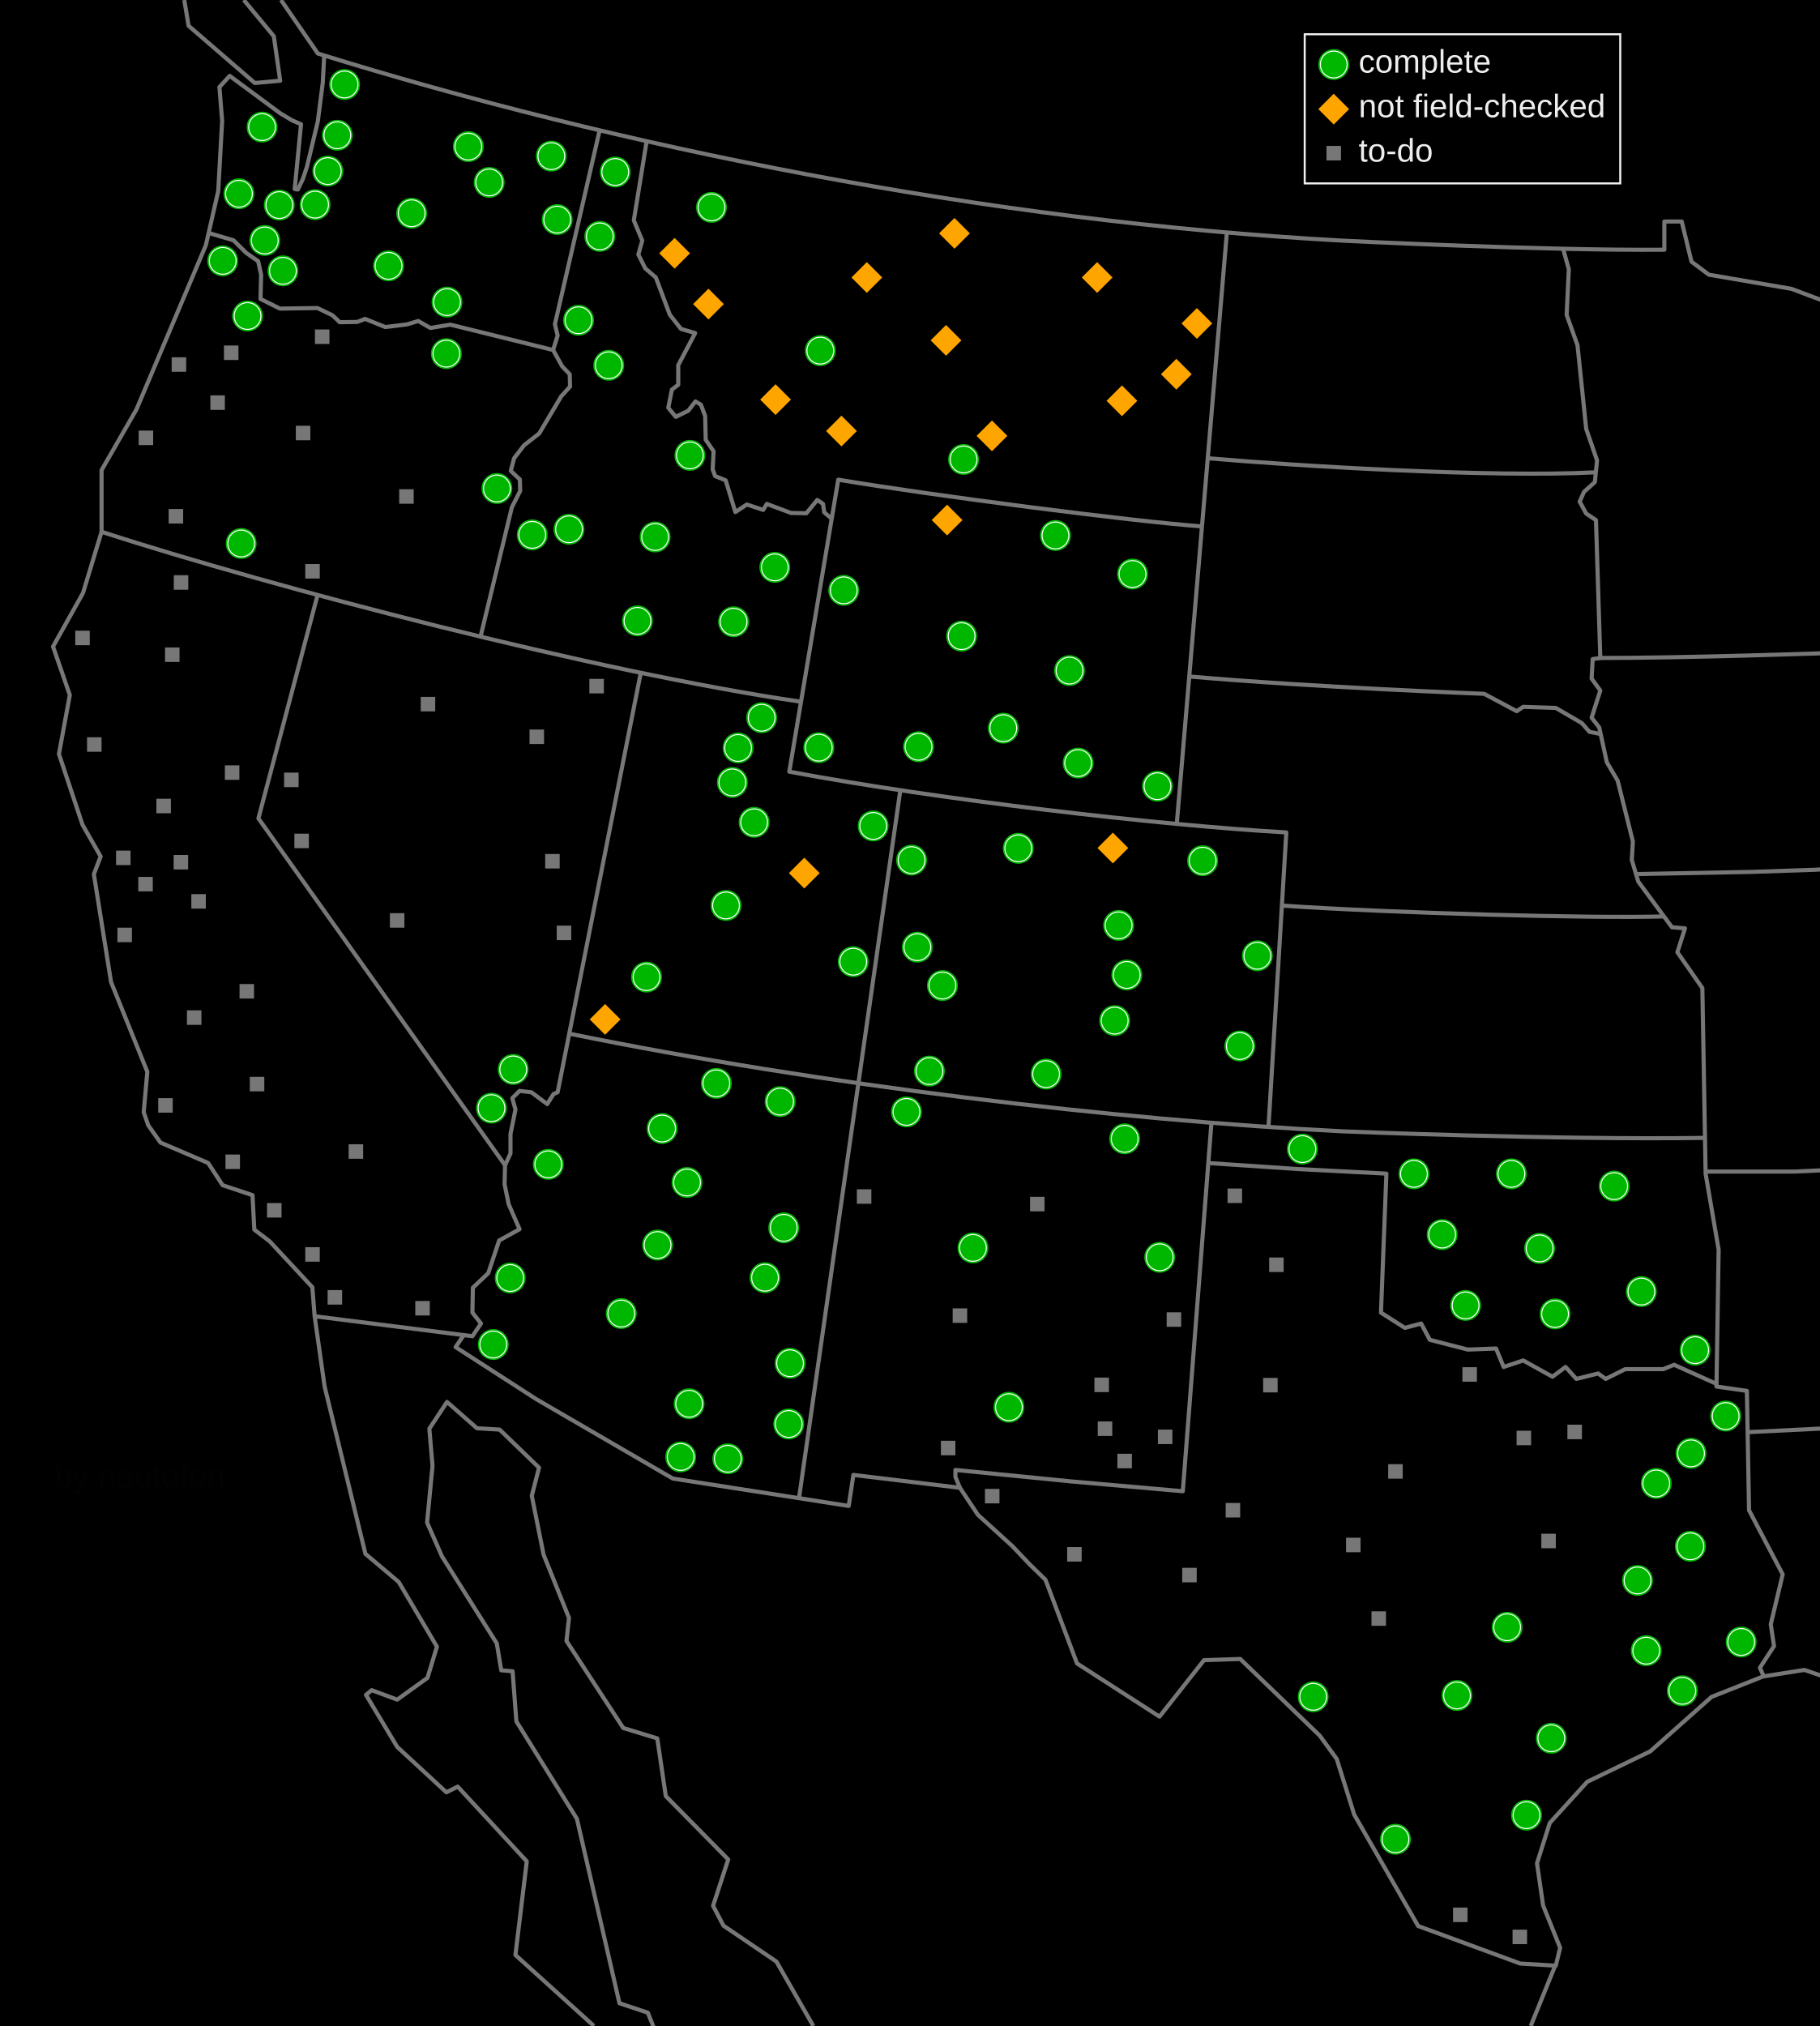
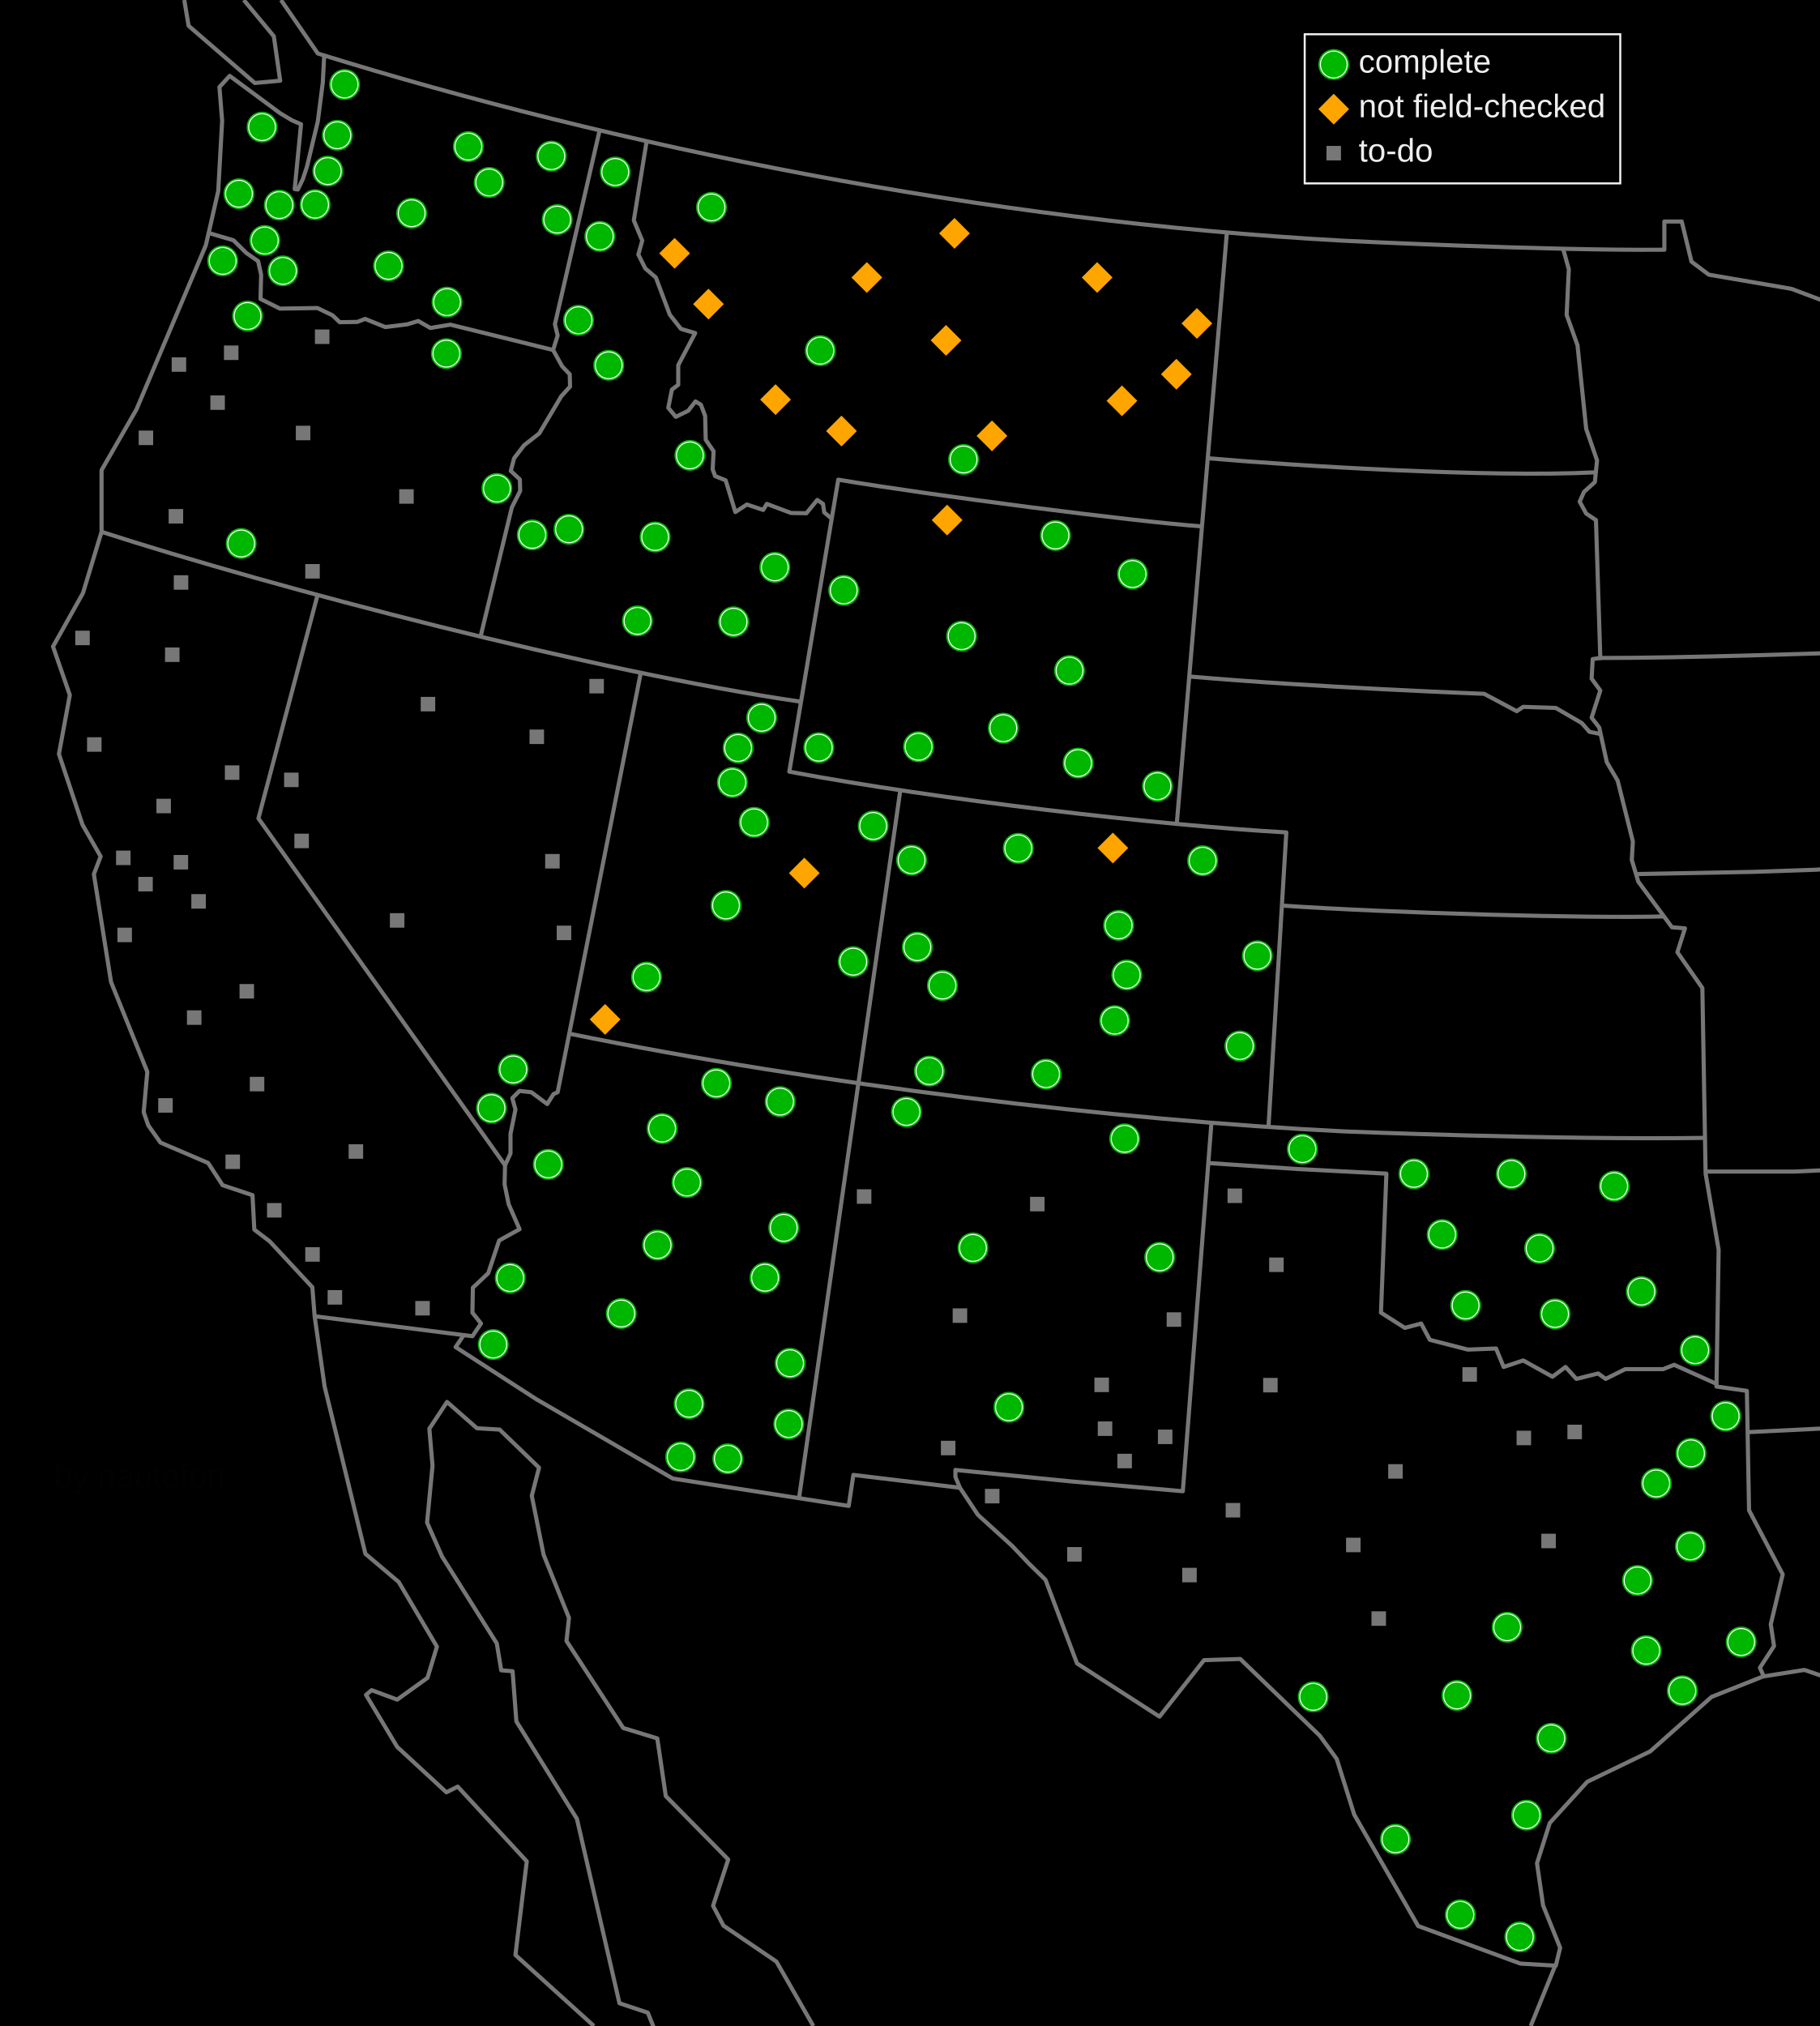
<svg xmlns="http://www.w3.org/2000/svg" xmlns:xlink="http://www.w3.org/1999/xlink" version="1.1" x="0px" y="0px" width="501.68px" height="558.55px" viewBox="0 0 501.68 558.55" xml:space="preserve">
  <symbol id="all" viewBox="-4.25 -4.25 8.5 8.5">
    <path style="fill:#00B700;" d="M4.25,0c0-2.35-1.9-4.25-4.25-4.25c-2.35,0-4.25,1.9-4.25,4.25S-2.35,4.25,0,4.25C2.35,4.25,4.25,2.35,4.25,0z" />
    <path style="fill:none;stroke:#FFFFFF;stroke-width:0.283;stroke-miterlimit:10;" d="M3.69,0c0-2.04-1.65-3.69-3.69-3.69S-3.68-2.04-3.68,0S-2.04,3.69,0,3.69S3.69,2.04,3.69,0z" />
  </symbol>
  <symbol id="cleanup" viewBox="-4.25 -4.25 8.5 8.5">
    <rect x="-3" y="-3" width="6" height="6" transform="rotate(45)" style="fill:orange" />
  </symbol>
  <symbol id="open" viewBox="-4.25 -4.25 8.5 8.5">
    <rect x="-2" y="-2" width="4" height="4" style="fill:#777" />
  </symbol>
  <symbol id="TODO" viewBox="-4.25 -4.25 8.5 8.5">
    <rect x="-2" y="-2" width="4" height="4" style="fill:red" />
  </symbol>
  <g id="map">
    <rect width="597.74" height="558.55" />
    <text id="made_by_nautofon" transform="matrix(1 0 0 1 15.00 410.00)" style="font-family:'ArialMT','Arial',sans-serif;fill:#020202;font-size:9px;">by nautofon</text>
    <path style="fill:none;stroke:#777777;stroke-width:1.134;stroke-linejoin:round;stroke-miterlimit:10;" d="M77.47,0l10.16,14.75c81.55,25.39,184,46.31,282.83,51.61 0 0 55.799 2.787 88.427 2.487v-7.783h4.789l2.694 11.076 4.789 3.592 22.75 3.891 14.368 5.388 10.178-2.993 17.362 4.49-13.47 7.184-18.858 18.559 0.299 2.395" />
    <line style="fill:none;stroke:#777777;stroke-width:1.134;stroke-linejoin:round;stroke-miterlimit:10;" x1="338.27" y1="64.1" x2="324.45" y2="227.16" />
    <polyline style="fill:none;stroke:#777777;stroke-width:1.134;stroke-linejoin:round;stroke-miterlimit:10;" points="87.56,164.04 71.25,225.62 139.25,321.25" />
    <polyline style="fill:none;stroke:#777777;stroke-width:1.134;stroke-linejoin:round;stroke-miterlimit:10;" points="176.67,185.49 153.75,301.12 152.62,301.62 150.88,304.38 146.5,301.12 143.25,300.75 141.25,302.75 142.12,305.88 140.75,312.62 140.75,318 139.25,321.25 139.12,326.5 140.25,332 143.25,338.88 137.62,342 134.62,351 130.38,355 130.25,361.88 132.62,364.88 130.25,368.38 86.75,362.88" />
    <polyline style="fill:none;stroke:#777777;stroke-width:1.134;stroke-linejoin:round;stroke-miterlimit:10;" points="50.81,0 52,7.12 70.25,22.88 77.25,22.25 75.5,10 67.22,0" />
    <path style="fill:none;stroke:#777777;stroke-width:1.134;stroke-linejoin:round;stroke-miterlimit:10;" d="m89.39 15.3-0.39 7.45-1.38 10.75-3 12.5-1.12 3.38-1.38 2.87-0.87-0.13 1.75-17.87-2.5-1.08-3.21-1.92-13.96-10.33-2.83 3.08 0.75 9.33-1.08 19.34-3.42 14.95-19.13 45.26-9.62 16.74v17l-5.12 16.88-8.26 14.75 4.63 13.37-3 16.26 6.5 19.5 5 8.74-1.87 4.88 4.74 29.75 10 24.75-1 11.12 1.26 3.63 3.37 4.75 13.13 5.62 4 6.13 8.24 2.75 0.5 9.5 4.26 3.25 11.74 12.63 0.63 8 2.75 19.37 11.25 46.13 9.177 7.754 10.54 17.833-2.607 8.605-8.344 5.997-7.04-2.607-1.565 1.304 8.605 14.341 13.559 12.516 3.129-1.565 19.035 20.599-3.129 25.814 21.642 19.574" />
    <path style="fill:none;stroke:#777777;stroke-width:1.134;stroke-linejoin:round;stroke-miterlimit:10;" d="m180.18 558.79-1.565-3.911-7.822-2.607-11.734-50.846-16.688-26.857-1.043-13.82-3.129-0.261-1.228-7.413-15.09-23.953-4.13-9.37 1.5-15.63-0.87-10.24 4.87-7.38 8.25 7.25 6.25 0.37 10.87 10.5-2 7.76 3.26 16.24 6.997 17.413-0.687 6.37 15.645 23.989 9.387 2.868 2.347 15.906 17.21 17.47-4.172 12.777 2.868 5.476 14.602 9.909 10.169 17.749" />
    <path style="fill:none;stroke:#777777;stroke-width:1.134;stroke-linejoin:round;stroke-miterlimit:10;" d="m127.87 368.07-2.25 3.31 22.26 14.37 37.62 21.87 48.5 7.55 1.29-8.55 29.38 3.55 4.95 7.45 9.5 8.63 4.68 4.93 4.464 4.358 8.681 23.049 22.75 14.668 12.273-15.566 9.989-0.323 21.93 21.149 4.666 6.405 4.83 15.362 17.624 30.7 28.183 10.36 9.765 0.577 1.202-4.926-4.701-11.674-1.683-11.626 3.523-11.123 10.338-11.353 17.362-8.382 16.902-15.012 14.229-5.642 11.375-1.796 13.171 4.49 14.967-3.592 14.368 10.477 12.872-0.299 6.585-4.191 6.885 2.395 2.694-2.993-3.891-3.592-0.299-8.082-2.993-5.388 6.885-4.191 13.47-2.395 15.53 0.898" />
    <line style="fill:none;stroke:#777777;stroke-width:1.134;stroke-linejoin:round;stroke-miterlimit:10;" x1="248.23" y1="217.87" x2="220.3" y2="413.04" />
    <path style="fill:none;stroke:#777777;stroke-width:1.134;stroke-linejoin:round;stroke-miterlimit:10;" d="M28,146.62c47.23,15.27,136.03,38.56,192.86,46.85" />
    <path style="fill:none;stroke:#777777;stroke-width:1.134;stroke-linejoin:round;stroke-miterlimit:10;" d="M156.95 284.97c69.54 14.18 151.01 23.87 213.51 26.94 0 0 58.194 2.396 99.503 1.797" />
    <path style="fill:none;stroke:#777777;stroke-width:1.134;stroke-linejoin:round;stroke-miterlimit:10;" d="M331.36,145.12c-18.79-1.34-74.68-8.56-100.24-12.88l-13.5,80.5c41,7.71,102.37,14.82,137.04,16.75l-4.92,81.2" />
    <polyline style="fill:none;stroke:#777777;stroke-width:1.134;stroke-linejoin:round;stroke-miterlimit:10;" points="334.01,309.54 326.12,411.12 295.42,408.42 263.42,405.25 263.42,407.17 264.67,410.17" />
    <path style="fill:none;stroke:#777777;stroke-width:1.134;stroke-linejoin:round;stroke-miterlimit:10;" d="m333.16 320.64 24.461 1.643 24.63 1.276-1.497 38.332 6.585 4.191 4.49-1.197 2.395 4.49 10.477 2.694 7.783-0.299 2.095 5.089 5.388-1.796 8.082 4.49 3.592-2.694 2.993 3.293 5.987-1.497 2.095 1.497 5.388-2.694h10.477l2.993-1.197 11.974 5.388" />
    <path style="fill:none;stroke:#777777;stroke-width:1.134;stroke-linejoin:round;stroke-miterlimit:10;" d="m353.22 249.65c31.131 2.095 85.611 3.592 105.67 2.993" />
    <path style="fill:none;stroke:#777777;stroke-width:1.134;stroke-linejoin:round;stroke-miterlimit:10;" d="m327.78 186.49c34.125 2.993 81.42 4.789 81.42 4.789l8.98 4.789 1.796-1.197 8.98 0.299 7.184 4.191 2.095 2.395 2.993 0.599" />
    <path style="fill:none;stroke:#777777;stroke-width:1.134;stroke-linejoin:round;stroke-miterlimit:10;" d="m332.87 126.32c24.246 2.095 77.529 5.388 107.16 3.891" />
    <polyline style="fill:none;stroke:#777777;stroke-width:1.134;stroke-linejoin:round;stroke-miterlimit:10;" points="165.33,35.93 153,89.38 153.75,92.5 152.5,96.5 155,101 157.08,103.17 157.17,106.58 154.75,109.25 148.67,119.5 144.5,122.75 141.75,126.33 140.83,129.83 143.33,132.17 143.42,135.33 141.12,139.88 132.49,175.53" />
    <polyline style="fill:none;stroke:#777777;stroke-width:1.134;stroke-linejoin:round;stroke-miterlimit:10;" points="178.29,38.93 174.75,60.75 177.08,66.33 176,70.17 177.92,74 180.83,76.5 184.67,86.75 187.75,90.67 191.67,91.83 187,100.67 187,106.08 185.25,107.42 184.25,112.42 186.33,114.92 189.75,113.25 191.75,110.67 193.25,111.58 194.42,114.67 194.58,121.25 196.75,124.42 196.5,129.42 197.17,131.25 200.08,132.42 202.75,141.17 205.92,139.08 210.42,140.58 211.42,138.92 218.08,141.42 222.33,141.5 225.33,137.83 226.92,138.92 227.25,141.25 229.32,143.01" />
    <polyline style="fill:none;stroke:#777777;stroke-width:1.134;stroke-linejoin:round;stroke-miterlimit:10;" points="57.53,64.23 64.38,66.25 67.92,69.75 71.17,72 72,75.75 71.83,82.42 77.17,85.08 87.5,84.92 91.67,86.92 93.67,88.83 98.5,88.75 100.67,87.92 106.25,90.17 112.25,89.42 115.33,88.5 118.67,90.42 124.17,89.5 152.5,96.5" />
    <path style="fill:none;stroke:#777777;stroke-width:1.134;stroke-linejoin:round;stroke-miterlimit:10;" d="m431.05 68.847 1.497 5.388-0.599 12.572 2.993 8.382 2.395 23.049 2.993 8.681-0.599 5.987-2.993 2.694-1.197 2.694 1.796 3.293 2.694 1.796 1.197 38.016-2.095 0.299-0.299 5.388 2.395 3.293-2.395 7.484 2.095 2.694 2.095 9.579 2.993 5.089 4.191 16.763-0.299 5.089 1.796 5.987 9.28 12.572 3.592 0.299-2.095 6.585 6.885 9.878 0.898 51.187 3.592 20.954-0.599 37.717 8.382 1.197 0.599 32.927 9.28 17.661-3.293 13.77 0.898 5.987-3.891 5.987 1.197 2.694" />
    <path style="fill:none;stroke:#777777;stroke-width:1.134;stroke-linejoin:round;stroke-miterlimit:10;" d="m440.93 181.4c24.246 0 58.371-1.197 76.93-1.796" />
    <path style="fill:none;stroke:#777777;stroke-width:1.134;stroke-linejoin:round;stroke-miterlimit:10;" d="m451.1 240.97 32.029-0.599 17.661-0.599 12.273-0.898 5.089 4.789" />
    <path style="fill:none;stroke:#777777;stroke-width:1.134;stroke-linejoin:round;stroke-miterlimit:10;" d="m470.56 322.99h24.246l32.329-1.497 17.062 0.299 1.796 2.694-4.789 5.987 10.776-0.299" />
    <path style="fill:none;stroke:#777777;stroke-width:1.134;stroke-linejoin:round;stroke-miterlimit:10;" d="m481.94 394.83 48.792-2.395" />
    <path style="fill:none;stroke:#777777;stroke-width:1.134;stroke-linejoin:round;stroke-miterlimit:10;" d="m428.87 541.7-6.822 16.841" />
  </g>
  <g id="legend" transform="translate(55)">
    <rect x="304.73" y="9.44" style="stroke:#EEEEEE;stroke-width:0.567;stroke-miterlimit:10;" width="87" height="41.12" />
    <text transform="matrix(1 0 0 1 319.5923 44.5608)" style="fill:#EEEEEE; font-family:'ArialMT','Arial',sans-serif; font-size:9px;">to-do</text>
    <use xlink:href="#open" width="8.5" height="8.5" id="legend-unkown_1_" x="-4.25" y="-4.25" transform="matrix(1 0 0 -1 312.729 42.2266)" style="overflow:visible;" />
    <text transform="matrix(1 0 0 1 319.5923 32.3207)" style="fill:#EEEEEE; font-family:'ArialMT','Arial',sans-serif; font-size:9px;">not field-checked</text>
    <use xlink:href="#cleanup" width="8.5" height="8.5" id="legend-some_1_" x="-4.25" y="-4.25" transform="matrix(1 0 0 -1 312.729 30.0874)" style="overflow:visible;" />
    <text transform="matrix(1 0 0 1 319.5933 20.0199)" style="fill:#EEEEEE; font-family:'ArialMT','Arial',sans-serif; font-size:9px;">complete</text>
    <use xlink:href="#all" width="8.5" height="8.5" id="legend-all_1_" x="-4.25" y="-4.25" transform="matrix(1 0 0 -1 312.729 17.7852)" style="overflow:visible;" />
  </g>
  <g id="data">
    <g id="AZ">
      <use xlink:href="#all" width="8.5" height="8.5" id="camp_verde" x="-4.25" y="-4.25" transform="matrix(1 0 0 -1 181.292 343.25)" style="overflow:visible;" />
      <use xlink:href="#all" width="8.5" height="8.5" id="clifton" x="-4.25" y="-4.25" transform="matrix(1 0 0 -1 217.8335 375.834)" style="overflow:visible;" />
      <use xlink:href="#all" width="8.5" height="8.5" id="ehrenberg" x="-4.25" y="-4.25" transform="matrix(1 0 0 -1 140.6665 352.334)" style="overflow:visible;" />
      <use xlink:href="#all" width="8.5" height="8.5" id="flagstaff" x="-4.25" y="-4.25" transform="matrix(1 0 0 -1 189.417 326)" style="overflow:visible;" />
      <use xlink:href="#all" width="8.5" height="8.5" id="g_canyon_vlg" x="-4.25" y="-4.25" transform="matrix(1 0 0 -1 182.542 311.125)" style="overflow:visible;" />
      <use xlink:href="#all" width="8.5" height="8.5" id="holbrook" x="-4.25" y="-4.25" transform="matrix(1 0 0 -1 216.084 338.5)" style="overflow:visible;" />
      <use xlink:href="#all" width="8.5" height="8.5" id="kayenta" x="-4.25" y="-4.25" transform="matrix(1 0 0 -1 215.0835 303.708)" style="overflow:visible;" />
      <use xlink:href="#all" width="8.5" height="8.5" id="kingman" x="-4.25" y="-4.25" transform="matrix(1 0 0 -1 151.167 321)" style="overflow:visible;" />
      <use xlink:href="#all" width="8.5" height="8.5" id="nogales" x="-4.25" y="-4.25" transform="matrix(1 0 0 -1 187.6665 401.667)" style="overflow:visible;" />
      <use xlink:href="#all" width="8.5" height="8.5" id="page" x="-4.25" y="-4.25" transform="matrix(1 0 0 -1 197.5005 298.667)" style="overflow:visible;" />
      <use xlink:href="#all" width="8.5" height="8.5" id="phoenix" x="-4.25" y="-4.25" transform="matrix(1 0 0 -1 171.292 362.125)" style="overflow:visible;" />
      <use xlink:href="#all" width="8.5" height="8.5" id="san_simon" x="-4.25" y="-4.25" transform="matrix(1 0 0 -1 217.4585 392.583)" style="overflow:visible;" />
      <use xlink:href="#all" width="8.5" height="8.5" id="show_low" x="-4.25" y="-4.25" transform="matrix(1 0 0 -1 210.917 352.25)" style="overflow:visible;" />
      <use xlink:href="#all" width="8.5" height="8.5" id="sierra_vista" x="-4.25" y="-4.25" transform="matrix(1 0 0 -1 200.6665 402.167)" style="overflow:visible;" />
      <use xlink:href="#all" width="8.5" height="8.5" id="tucson" x="-4.25" y="-4.25" transform="matrix(1 0 0 -1 190 387)" style="overflow:visible;" />
      <use xlink:href="#all" width="8.5" height="8.5" id="yuma" x="-4.25" y="-4.25" transform="matrix(1 0 0 -1 136 370.667)" style="overflow:visible;" />
    </g>
    <g id="CA">
      <use xlink:href="#open" width="8.5" height="8.5" id="bakersfield" x="-4.25" y="-4.25" transform="matrix(1 0 0 -1 70.875 298.874)" style="overflow:visible;" />
      <use xlink:href="#open" width="8.5" height="8.5" id="barstow" x="-4.25" y="-4.25" transform="matrix(1 0 0 -1 98.125 317.458)" style="overflow:visible;" />
      <use xlink:href="#open" width="8.5" height="8.5" id="carlsbad" x="-4.25" y="-4.25" transform="matrix(1 0 0 -1 86.1655 345.834)" style="overflow:visible;" />
      <use xlink:href="#open" width="8.5" height="8.5" id="el_centro" x="-4.25" y="-4.25" transform="matrix(1 0 0 -1 116.499 360.668)" style="overflow:visible;" />
      <use xlink:href="#open" width="8.5" height="8.5" id="eureka" x="-4.25" y="-4.25" transform="matrix(1 0 0 -1 22.7495 175.875)" style="overflow:visible;" />
      <use xlink:href="#open" width="8.5" height="8.5" id="fresno" x="-4.25" y="-4.25" transform="matrix(1 0 0 -1 68.042 273.2905)" style="overflow:visible;" />
      <use xlink:href="#open" width="8.5" height="8.5" id="hilt" x="-4.25" y="-4.25" transform="matrix(1 0 0 -1 49.9165 160.5835)" style="overflow:visible;" />
      <use xlink:href="#open" width="8.5" height="8.5" id="huron" x="-4.25" y="-4.25" transform="matrix(1 0 0 -1 53.542 280.5405)" style="overflow:visible;" />
      <use xlink:href="#open" width="8.5" height="8.5" id="los_angeles" x="-4.25" y="-4.25" transform="matrix(1 0 0 -1 75.6235 333.668)" style="overflow:visible;" />
      <use xlink:href="#open" width="8.5" height="8.5" id="oakdale" x="-4.25" y="-4.25" transform="matrix(1 0 0 -1 54.7495 248.5)" style="overflow:visible;" />
      <use xlink:href="#open" width="8.5" height="8.5" id="oakland" x="-4.25" y="-4.25" transform="matrix(1 0 0 -1 40.1245 243.75)" style="overflow:visible;" />
      <use xlink:href="#open" width="8.5" height="8.5" id="oxnard" x="-4.25" y="-4.25" transform="matrix(1 0 0 -1 64.1675 320.292)" style="overflow:visible;" />
      <use xlink:href="#open" width="8.5" height="8.5" id="redding" x="-4.25" y="-4.25" transform="matrix(1 0 0 -1 47.4995 180.5)" style="overflow:visible;" />
      <use xlink:href="#open" width="8.5" height="8.5" id="sacramento" x="-4.25" y="-4.25" transform="matrix(1 0 0 -1 45.124 222.2095)" style="overflow:visible;" />
      <use xlink:href="#open" width="8.5" height="8.5" id="san_diego" x="-4.25" y="-4.25" transform="matrix(1 0 0 -1 92.3325 357.668)" style="overflow:visible;" />
      <use xlink:href="#open" width="8.5" height="8.5" id="san_francisc" x="-4.25" y="-4.25" transform="matrix(1 0 0 -1 33.9995 236.5)" style="overflow:visible;" />
      <use xlink:href="#open" width="8.5" height="8.5" id="santa_cruz" x="-4.25" y="-4.25" transform="matrix(1 0 0 -1 34.3745 257.75)" style="overflow:visible;" />
      <use xlink:href="#open" width="8.5" height="8.5" id="santa_maria" x="-4.25" y="-4.25" transform="matrix(1 0 0 -1 45.6245 304.75)" style="overflow:visible;" />
      <use xlink:href="#open" width="8.5" height="8.5" id="stockton" x="-4.25" y="-4.25" transform="matrix(1 0 0 -1 49.874 237.7095)" style="overflow:visible;" />
      <use xlink:href="#open" width="8.5" height="8.5" id="truckee" x="-4.25" y="-4.25" transform="matrix(1 0 0 -1 63.9995 213)" style="overflow:visible;" />
      <use xlink:href="#open" width="8.5" height="8.5" id="ukiah" x="-4.25" y="-4.25" transform="matrix(1 0 0 -1 25.9995 205.25)" style="overflow:visible;" />
    </g>
    <g id="CO">
      <use xlink:href="#all" width="8.5" height="8.5" id="alamosa" x="-4.25" y="-4.25" transform="matrix(1 0 0 -1 288.4165 296.1221)" style="overflow:visible;" />
      <use xlink:href="#all" width="8.5" height="8.5" id="burlington" x="-4.25" y="-4.25" transform="matrix(1 0 0 -1 346.667 263.4971)" style="overflow:visible;" />
      <use xlink:href="#all" width="8.5" height="8.5" id="colorado_spr" x="-4.25" y="-4.25" transform="matrix(1 0 0 -1 310.6665 268.7886)" style="overflow:visible;" />
      <use xlink:href="#all" width="8.5" height="8.5" id="denver" x="-4.25" y="-4.25" transform="matrix(1 0 0 -1 308.4165 255.1221)" style="overflow:visible;" />
      <use xlink:href="#all" width="8.5" height="8.5" id="durango" x="-4.25" y="-4.25" transform="matrix(1 0 0 -1 256.25 295.2886)" style="overflow:visible;" />
      <use xlink:href="#cleanup" width="8.5" height="8.5" id="fort_collins" x="-4.25" y="-4.25" transform="matrix(1 0 0 -1 306.833 233.7886)" style="overflow:visible;" />
      <use xlink:href="#all" width="8.5" height="8.5" id="grand_juncti" x="-4.25" y="-4.25" transform="matrix(1 0 0 -1 252.916 261.1221)" style="overflow:visible;" />
      <use xlink:href="#all" width="8.5" height="8.5" id="lamar" x="-4.25" y="-4.25" transform="matrix(1 0 0 -1 341.833 288.3721)" style="overflow:visible;" />
      <use xlink:href="#all" width="8.5" height="8.5" id="montrose" x="-4.25" y="-4.25" transform="matrix(1 0 0 -1 259.833 271.7051)" style="overflow:visible;" />
      <use xlink:href="#all" width="8.5" height="8.5" id="pueblo" x="-4.25" y="-4.25" transform="matrix(1 0 0 -1 307.333 281.3721)" style="overflow:visible;" />
      <use xlink:href="#all" width="8.5" height="8.5" id="rangely" x="-4.25" y="-4.25" transform="matrix(1 0 0 -1 251.333 237.1221)" style="overflow:visible;" />
      <use xlink:href="#all" width="8.5" height="8.5" id="steamboat_sp" x="-4.25" y="-4.25" transform="matrix(1 0 0 -1 280.7495 233.8721)" style="overflow:visible;" />
      <use xlink:href="#all" width="8.5" height="8.5" id="sterling" x="-4.25" y="-4.25" transform="matrix(1 0 0 -1 331.583 237.2886)" style="overflow:visible;" />
    </g>
    <g id="ID">
      <use xlink:href="#all" width="8.5" height="8.5" id="boise" x="-4.25" y="-4.25" transform="matrix(1 0 0 -1 156.8745 145.9141)" style="overflow:visible;" />
      <use xlink:href="#all" width="8.5" height="8.5" id="coeur_dalene" x="-4.25" y="-4.25" transform="matrix(1 0 0 -1 165.3745 65.1641)" style="overflow:visible;" />
      <use xlink:href="#all" width="8.5" height="8.5" id="grangeville" x="-4.25" y="-4.25" transform="matrix(1 0 0 -1 167.833 100.7056)" style="overflow:visible;" />
      <use xlink:href="#all" width="8.5" height="8.5" id="idaho_falls" x="-4.25" y="-4.25" transform="matrix(1 0 0 -1 213.6245 156.4141)" style="overflow:visible;" />
      <use xlink:href="#all" width="8.5" height="8.5" id="ketchum" x="-4.25" y="-4.25" transform="matrix(1 0 0 -1 180.6245 148.0391)" style="overflow:visible;" />
      <use xlink:href="#all" width="8.5" height="8.5" id="lewiston" x="-4.25" y="-4.25" transform="matrix(1 0 0 -1 159.4995 88.2891)" style="overflow:visible;" />
      <use xlink:href="#all" width="8.5" height="8.5" id="nampa" x="-4.25" y="-4.25" transform="matrix(1 0 0 -1 146.7495 147.4556)" style="overflow:visible;" />
      <use xlink:href="#all" width="8.5" height="8.5" id="pocatello" x="-4.25" y="-4.25" transform="matrix(1 0 0 -1 202.2495 171.4141)" style="overflow:visible;" />
      <use xlink:href="#all" width="8.5" height="8.5" id="salmon" x="-4.25" y="-4.25" transform="matrix(1 0 0 -1 190.2075 125.5391)" style="overflow:visible;" />
      <use xlink:href="#all" width="8.5" height="8.5" id="sandpoint" x="-4.25" y="-4.25" transform="matrix(1 0 0 -1 169.6245 47.4141)" style="overflow:visible;" />
      <use xlink:href="#all" width="8.5" height="8.5" id="twin_falls" x="-4.25" y="-4.25" transform="matrix(1 0 0 -1 175.7495 171.1641)" style="overflow:visible;" />
    </g>
    <g id="MT">
      <use xlink:href="#cleanup" width="8.5" height="8.5" id="billings" x="-4.25" y="-4.25" transform="matrix(1 0 0 -1 273.4985 120.168)" style="overflow:visible;" />
      <use xlink:href="#cleanup" width="8.5" height="8.5" id="bozeman" x="-4.25" y="-4.25" transform="matrix(1 0 0 -1 231.998 118.8345)" style="overflow:visible;" />
      <use xlink:href="#cleanup" width="8.5" height="8.5" id="butte" x="-4.25" y="-4.25" transform="matrix(1 0 0 -1 213.8315 110.168)" style="overflow:visible;" />
      <use xlink:href="#cleanup" width="8.5" height="8.5" id="glasgow_mt" x="-4.25" y="-4.25" transform="matrix(1 0 0 -1 302.4985 76.501)" style="overflow:visible;" />
      <use xlink:href="#cleanup" width="8.5" height="8.5" id="glendive" x="-4.25" y="-4.25" transform="matrix(1 0 0 -1 324.332 103.168)" style="overflow:visible;" />
      <use xlink:href="#cleanup" width="8.5" height="8.5" id="great_falls" x="-4.25" y="-4.25" transform="matrix(1 0 0 -1 238.9985 76.5015)" style="overflow:visible;" />
      <use xlink:href="#cleanup" width="8.5" height="8.5" id="havre" x="-4.25" y="-4.25" transform="matrix(1 0 0 -1 263.165 64.3345)" style="overflow:visible;" />
      <use xlink:href="#all" width="8.5" height="8.5" id="helena" x="-4.25" y="-4.25" transform="matrix(1 0 0 -1 226.1655 96.668)" style="overflow:visible;" />
      <use xlink:href="#all" width="8.5" height="8.5" id="kalispell" x="-4.25" y="-4.25" transform="matrix(1 0 0 -1 196.165 57.168)" style="overflow:visible;" />
      <use xlink:href="#all" width="8.5" height="8.5" id="laurel" x="-4.25" y="-4.25" transform="matrix(1 0 0 -1 265.665 126.6675)" style="overflow:visible;" />
      <use xlink:href="#cleanup" width="8.5" height="8.5" id="lewistown" x="-4.25" y="-4.25" transform="matrix(1 0 0 -1 260.832 93.835)" style="overflow:visible;" />
      <use xlink:href="#cleanup" width="8.5" height="8.5" id="miles_city" x="-4.25" y="-4.25" transform="matrix(1 0 0 -1 309.332 110.502)" style="overflow:visible;" />
      <use xlink:href="#cleanup" width="8.5" height="8.5" id="missoula" x="-4.25" y="-4.25" transform="matrix(1 0 0 -1 195.332 83.8345)" style="overflow:visible;" />
      <use xlink:href="#cleanup" width="8.5" height="8.5" id="sidney" x="-4.25" y="-4.25" transform="matrix(1 0 0 -1 329.998 89.1675)" style="overflow:visible;" />
      <use xlink:href="#cleanup" width="8.5" height="8.5" id="thompson_f" x="-4.25" y="-4.25" transform="matrix(1 0 0 -1 185.9985 69.8345)" style="overflow:visible;" />
    </g>
    <g id="NM">
      <use xlink:href="#all" width="8.5" height="8.5" id="alamogordo" x="-4.25" y="-4.25" transform="matrix(1 0 0 -1 278.1665 387.9561)" style="overflow:visible;" />
      <use xlink:href="#all" width="8.5" height="8.5" id="albuquerque" x="-4.25" y="-4.25" transform="matrix(1 0 0 -1 268.25 344.0381)" style="overflow:visible;" />
      <use xlink:href="#open" width="8.5" height="8.5" id="artesia" x="-4.25" y="-4.25" transform="matrix(1 0 0 -1 304.6665 393.873)" style="overflow:visible;" />
      <use xlink:href="#open" width="8.5" height="8.5" id="carlsbad_nm" x="-4.25" y="-4.25" transform="matrix(1 0 0 -1 310.0835 402.79)" style="overflow:visible;" />
      <use xlink:href="#open" width="8.5" height="8.5" id="clovis" x="-4.25" y="-4.25" transform="matrix(1 0 0 -1 323.6665 363.7891)" style="overflow:visible;" />
      <use xlink:href="#all" width="8.5" height="8.5" id="farmington" x="-4.25" y="-4.25" transform="matrix(1 0 0 -1 249.916 306.5381)" style="overflow:visible;" />
      <use xlink:href="#open" width="8.5" height="8.5" id="gallup" x="-4.25" y="-4.25" transform="matrix(1 0 0 -1 238.2495 329.8721)" style="overflow:visible;" />
      <use xlink:href="#open" width="8.5" height="8.5" id="hobbs" x="-4.25" y="-4.25" transform="matrix(1 0 0 -1 321.25 396.123)" style="overflow:visible;" />
      <use xlink:href="#open" width="8.5" height="8.5" id="las_cruces" x="-4.25" y="-4.25" transform="matrix(1 0 0 -1 261.4165 399.2061)" style="overflow:visible;" />
      <use xlink:href="#all" width="8.5" height="8.5" id="raton" x="-4.25" y="-4.25" transform="matrix(1 0 0 -1 310.083 313.9551)" style="overflow:visible;" />
      <use xlink:href="#open" width="8.5" height="8.5" id="roswell" x="-4.25" y="-4.25" transform="matrix(1 0 0 -1 303.75 381.7891)" style="overflow:visible;" />
      <use xlink:href="#open" width="8.5" height="8.5" id="santa_fe" x="-4.25" y="-4.25" transform="matrix(1 0 0 -1 285.9995 331.9551)" style="overflow:visible;" />
      <use xlink:href="#open" width="8.5" height="8.5" id="socorro" x="-4.25" y="-4.25" transform="matrix(1 0 0 -1 264.6665 362.7051)" style="overflow:visible;" />
      <use xlink:href="#all" width="8.5" height="8.5" id="tucumcari" x="-4.25" y="-4.25" transform="matrix(1 0 0 -1 319.75 346.6221)" style="overflow:visible;" />
    </g>
    <g id="NV">
      <use xlink:href="#open" width="8.5" height="8.5" id="carson_city" x="-4.25" y="-4.25" transform="matrix(1 0 0 -1 83.165 231.833)" style="overflow:visible;" />
      <use xlink:href="#open" width="8.5" height="8.5" id="elko" x="-4.25" y="-4.25" transform="matrix(1 0 0 -1 147.9995 203.125)" style="overflow:visible;" />
      <use xlink:href="#open" width="8.5" height="8.5" id="ely" x="-4.25" y="-4.25" transform="matrix(1 0 0 -1 152.312 237.4375)" style="overflow:visible;" />
      <use xlink:href="#open" width="8.5" height="8.5" id="jackpot" x="-4.25" y="-4.25" transform="matrix(1 0 0 -1 164.4985 189.1665)" style="overflow:visible;" />
      <use xlink:href="#all" width="8.5" height="8.5" id="las_vegas" x="-4.25" y="-4.25" transform="matrix(1 0 0 -1 141.4985 294.833)" style="overflow:visible;" />
      <use xlink:href="#open" width="8.5" height="8.5" id="pioche" x="-4.25" y="-4.25" transform="matrix(1 0 0 -1 155.4995 257.1875)" style="overflow:visible;" />
      <use xlink:href="#all" width="8.5" height="8.5" id="primm" x="-4.25" y="-4.25" transform="matrix(1 0 0 -1 135.4985 305.5)" style="overflow:visible;" />
      <use xlink:href="#open" width="8.5" height="8.5" id="reno" x="-4.25" y="-4.25" transform="matrix(1 0 0 -1 80.332 215)" style="overflow:visible;" />
      <use xlink:href="#open" width="8.5" height="8.5" id="tonopah" x="-4.25" y="-4.25" transform="matrix(1 0 0 -1 109.4995 253.75)" style="overflow:visible;" />
      <use xlink:href="#open" width="8.5" height="8.5" id="winnemucca" x="-4.25" y="-4.25" transform="matrix(1 0 0 -1 117.9995 194.125)" style="overflow:visible;" />
    </g>
    <g id="OK" transform="translate(-4.25 -4.25)">
      <use xlink:href="#all" width="8.5" height="8.5" id="ardmore" transform="translate(428.75 362.24)" />
      <use xlink:href="#all" width="8.5" height="8.5" id="clinton" transform="translate(397.62 340.36)" />
      <use xlink:href="#all" width="8.5" height="8.5" id="enid" transform="translate(416.71 323.62)" />
      <use xlink:href="#all" width="8.5" height="8.5" id="guymon" transform="translate(359.08 316.79)" />
      <use xlink:href="#all" width="8.5" height="8.5" id="idabel" transform="translate(467.37 372.22)" />
      <use xlink:href="#all" width="8.5" height="8.5" id="lawton" transform="translate(404.08 359.89)" />
      <use xlink:href="#all" width="8.5" height="8.5" id="mcalester" transform="translate(452.54 356.07)" />
      <use xlink:href="#all" width="8.5" height="8.5" id="oklahoma_cit" transform="translate(424.49 344.17)" />
      <use xlink:href="#all" width="8.5" height="8.5" id="tulsa" transform="translate(445.05 327)" />
      <use xlink:href="#all" width="8.5" height="8.5" id="woodward" transform="translate(389.84 323.62)" />
    </g>
    <g id="OR">
      <use xlink:href="#all" width="8.5" height="8.5" id="astoria" x="-4.25" y="-4.25" transform="matrix(1 0 0 -1 61.3979 71.917)" style="overflow:visible;" />
      <use xlink:href="#open" width="8.5" height="8.5" id="bend" x="-4.25" y="-4.25" transform="matrix(1 0 0 -1 83.5645 119.375)" style="overflow:visible;" />
      <use xlink:href="#open" width="8.5" height="8.5" id="burns" x="-4.25" y="-4.25" transform="matrix(1 0 0 -1 112.0645 136.875)" style="overflow:visible;" />
      <use xlink:href="#open" width="8.5" height="8.5" id="coos_bay" x="-4.25" y="-4.25" transform="matrix(1 0 0 -1 40.231 120.708)" style="overflow:visible;" />
      <use xlink:href="#open" width="8.5" height="8.5" id="eugene" x="-4.25" y="-4.25" transform="matrix(1 0 0 -1 59.9995 110.9995)" style="overflow:visible;" />
      <use xlink:href="#all" width="8.5" height="8.5" id="klamath_f" x="-4.25" y="-4.25" transform="matrix(1 0 0 -1 66.4995 149.833)" style="overflow:visible;" />
      <use xlink:href="#open" width="8.5" height="8.5" id="lakeview" x="-4.25" y="-4.25" transform="matrix(1 0 0 -1 86.1665 157.5)" style="overflow:visible;" />
      <use xlink:href="#open" width="8.5" height="8.5" id="medford" x="-4.25" y="-4.25" transform="matrix(1 0 0 -1 48.4995 142.333)" style="overflow:visible;" />
      <use xlink:href="#open" width="8.5" height="8.5" id="newport" x="-4.25" y="-4.25" transform="matrix(1 0 0 -1 49.333 100.4995)" style="overflow:visible;" />
      <use xlink:href="#all" width="8.5" height="8.5" id="ontario" x="-4.25" y="-4.25" transform="matrix(1 0 0 -1 136.9995 134.6665)" style="overflow:visible;" />
      <use xlink:href="#all" width="8.5" height="8.5" id="pendleton" x="-4.25" y="-4.25" transform="matrix(1 0 0 -1 123.0645 97.5)" style="overflow:visible;" />
      <use xlink:href="#all" width="8.5" height="8.5" id="portland" x="-4.25" y="-4.25" transform="matrix(1 0 0 -1 68.2495 87.1245)" style="overflow:visible;" />
      <use xlink:href="#open" width="8.5" height="8.5" id="salem" x="-4.25" y="-4.25" transform="matrix(1 0 0 -1 63.7495 97.2495)" style="overflow:visible;" />
      <use xlink:href="#open" width="8.5" height="8.5" id="the_dalles" x="-4.25" y="-4.25" transform="matrix(1 0 0 -1 88.833 92.833)" style="overflow:visible;" />
    </g>
    <g id="TX" transform="translate(-63.713 95.304)">
      <use xlink:href="#open" width="8.5" height="8.5" id="abilene" transform="translate(444.21 306.1)" />
      <use xlink:href="#open" width="8.5" height="8.5" id="amarillo" transform="translate(411.39 249.13)" />
      <use xlink:href="#all" width="8.5" height="8.5" id="austin" transform="translate(475 349.06)" />
      <use xlink:href="#all" width="8.5" height="8.5" id="beaumont" transform="translate(539.53 353.12)" />
-       <use xlink:href="#open" width="8.5" height="8.5" id="brownsville" transform="translate(478.5 434.43)" />
+       <use xlink:href="#all" width="8.5" height="8.5" id="brownsville" transform="translate(478.5 434.43)" />
      <use xlink:href="#all" width="8.5" height="8.5" id="corpus_chris" transform="translate(480.34 400.87)" />
      <use xlink:href="#open" width="8.5" height="8.5" id="dalhart" transform="translate(399.92 230.11)" />
      <use xlink:href="#open" width="8.5" height="8.5" id="dallas" transform="translate(493.62 295.22)" />
      <use xlink:href="#all" width="8.5" height="8.5" id="del_rio" transform="translate(421.53 368.24)" />
      <use xlink:href="#open" width="8.5" height="8.5" id="el_paso" transform="translate(333.03 312.92)" />
      <use xlink:href="#open" width="8.5" height="8.5" id="fort_stockto" transform="translate(387.42 334.68)" />
      <use xlink:href="#open" width="8.5" height="8.5" id="fort_worth" transform="translate(479.61 296.88)" />
      <use xlink:href="#all" width="8.5" height="8.5" id="galveston" transform="translate(523.3 366.58)" />
      <use xlink:href="#all" width="8.5" height="8.5" id="houston" transform="translate(513.35 355.52)" />
      <use xlink:href="#all" width="8.5" height="8.5" id="huntsville" transform="translate(510.95 336.16)" />
      <use xlink:href="#open" width="8.5" height="8.5" id="junction" transform="translate(439.6 346.67)" />
      <use xlink:href="#all" width="8.5" height="8.5" id="laredo" transform="translate(444.21 407.51)" />
      <use xlink:href="#all" width="8.5" height="8.5" id="longview_tx" transform="translate(525.7 301.12)" />
      <use xlink:href="#open" width="8.5" height="8.5" id="lubbock" transform="translate(409.73 282.32)" />
      <use xlink:href="#all" width="8.5" height="8.5" id="lufkin" transform="translate(525.52 326.75)" />
-       <use xlink:href="#open" width="8.5" height="8.5" id="mcallen" transform="translate(462.09 428.34)" />
+       <use xlink:href="#all" width="8.5" height="8.5" id="mcallen" transform="translate(462.09 428.34)" />
      <use xlink:href="#open" width="8.5" height="8.5" id="odessa" transform="translate(399.4 316.8)" />
      <use xlink:href="#open" width="8.5" height="8.5" id="san_angelo" transform="translate(432.59 326.38)" />
      <use xlink:href="#all" width="8.5" height="8.5" id="san_antonio" transform="translate(461.17 367.87)" />
      <use xlink:href="#all" width="8.5" height="8.5" id="texarkana" transform="translate(535.25 290.84)" />
      <use xlink:href="#all" width="8.5" height="8.5" id="tyler" transform="translate(516.11 309.42)" />
      <use xlink:href="#open" width="8.5" height="8.5" id="van_horn" transform="translate(355.7 328.96)" />
      <use xlink:href="#all" width="8.5" height="8.5" id="victoria" transform="translate(487.17 379.67)" />
      <use xlink:href="#open" width="8.5" height="8.5" id="waco" transform="translate(486.43 325.28)" />
      <use xlink:href="#open" width="8.5" height="8.5" id="wichita_fall" transform="translate(464.67 279.37)" />
    </g>
    <g id="UT">
      <use xlink:href="#all" width="8.5" height="8.5" id="cedar_city" x="-4.25" y="-4.25" transform="matrix(1 0 0 -1 178.2495 269.3726)" style="overflow:visible;" />
      <use xlink:href="#all" width="8.5" height="8.5" id="logan" x="-4.25" y="-4.25" transform="matrix(1 0 0 -1 209.9995 197.8721)" style="overflow:visible;" />
      <use xlink:href="#all" width="8.5" height="8.5" id="moab" x="-4.25" y="-4.25" transform="matrix(1 0 0 -1 235.2495 265.1226)" style="overflow:visible;" />
      <use xlink:href="#all" width="8.5" height="8.5" id="ogden" x="-4.25" y="-4.25" transform="matrix(1 0 0 -1 203.5005 206.2056)" style="overflow:visible;" />
      <use xlink:href="#cleanup" width="8.5" height="8.5" id="price" x="-4.25" y="-4.25" transform="matrix(1 0 0 -1 221.7495 240.7056)" style="overflow:visible;" />
      <use xlink:href="#all" width="8.5" height="8.5" id="provo" x="-4.25" y="-4.25" transform="matrix(1 0 0 -1 207.9165 226.7056)" style="overflow:visible;" />
      <use xlink:href="#all" width="8.5" height="8.5" id="salina" x="-4.25" y="-4.25" transform="matrix(1 0 0 -1 200.166 249.6226)" style="overflow:visible;" />
      <use xlink:href="#all" width="8.5" height="8.5" id="salt_lake" x="-4.25" y="-4.25" transform="matrix(1 0 0 -1 201.9165 215.7061)" style="overflow:visible;" />
      <use xlink:href="#cleanup" width="8.5" height="8.5" id="st_george" x="-4.25" y="-4.25" transform="matrix(1 0 0 -1 166.833 281.0391)" style="overflow:visible;" />
      <use xlink:href="#all" width="8.5" height="8.5" id="vernal" x="-4.25" y="-4.25" transform="matrix(1 0 0 -1 240.7495 227.7056)" style="overflow:visible;" />
    </g>
    <g id="WA">
      <use xlink:href="#all" width="8.5" height="8.5" id="aberdeen_wa" x="-4.25" y="-4.25" transform="matrix(1 0 0 -1 65.8745 53.4146)" style="overflow:visible;" />
      <use xlink:href="#all" width="8.5" height="8.5" id="bellingham" x="-4.25" y="-4.25" transform="matrix(1 0 0 -1 94.9995 23.2896)" style="overflow:visible;" />
      <use xlink:href="#all" width="8.5" height="8.5" id="colville" x="-4.25" y="-4.25" transform="matrix(1 0 0 -1 151.9995 43.0396)" style="overflow:visible;" />
      <use xlink:href="#all" width="8.5" height="8.5" id="everett" x="-4.25" y="-4.25" transform="matrix(1 0 0 -1 92.9995 37.2896)" style="overflow:visible;" />
      <use xlink:href="#all" width="8.5" height="8.5" id="grand_coulee" x="-4.25" y="-4.25" transform="matrix(1 0 0 -1 134.8745 50.2896)" style="overflow:visible;" />
      <use xlink:href="#all" width="8.5" height="8.5" id="kennewick" x="-4.25" y="-4.25" transform="matrix(1 0 0 -1 123.2495 83.2896)" style="overflow:visible;" />
      <use xlink:href="#all" width="8.5" height="8.5" id="longview" x="-4.25" y="-4.25" transform="matrix(1 0 0 -1 72.9995 66.2896)" style="overflow:visible;" />
      <use xlink:href="#all" width="8.5" height="8.5" id="olympia" x="-4.25" y="-4.25" transform="matrix(1 0 0 -1 76.9995 56.5396)" style="overflow:visible;" />
      <use xlink:href="#all" width="8.5" height="8.5" id="omak" x="-4.25" y="-4.25" transform="matrix(1 0 0 -1 129.1245 40.4146)" style="overflow:visible;" />
      <use xlink:href="#all" width="8.5" height="8.5" id="port_angeles" x="-4.25" y="-4.25" transform="matrix(1 0 0 -1 72.2495 35.0396)" style="overflow:visible;" />
      <use xlink:href="#all" width="8.5" height="8.5" id="seattle" x="-4.25" y="-4.25" transform="matrix(1 0 0 -1 90.3745 47.1646)" style="overflow:visible;" />
      <use xlink:href="#all" width="8.5" height="8.5" id="spokane" x="-4.25" y="-4.25" transform="matrix(1 0 0 -1 153.6245 60.5396)" style="overflow:visible;" />
      <use xlink:href="#all" width="8.5" height="8.5" id="tacoma" x="-4.25" y="-4.25" transform="matrix(1 0 0 -1 86.8745 56.4146)" style="overflow:visible;" />
      <use xlink:href="#all" width="8.5" height="8.5" id="vancouver" x="-4.25" y="-4.25" transform="matrix(1 0 0 -1 77.9995 74.6646)" style="overflow:visible;" />
      <use xlink:href="#all" width="8.5" height="8.5" id="wenatchee" x="-4.25" y="-4.25" transform="matrix(1 0 0 -1 113.4995 58.7896)" style="overflow:visible;" />
      <use xlink:href="#all" width="8.5" height="8.5" id="yakima" x="-4.25" y="-4.25" transform="matrix(1 0 0 -1 107.1245 73.2896)" style="overflow:visible;" />
    </g>
    <g id="WY">
      <use xlink:href="#all" width="8.5" height="8.5" id="casper" x="-4.25" y="-4.25" transform="matrix(1 0 0 -1 294.8745 184.875)" style="overflow:visible;" />
      <use xlink:href="#all" width="8.5" height="8.5" id="cheyenne" x="-4.25" y="-4.25" transform="matrix(1 0 0 -1 319.1245 216.75)" style="overflow:visible;" />
      <use xlink:href="#cleanup" width="8.5" height="8.5" id="cody" x="-4.25" y="-4.25" transform="matrix(1 0 0 -1 261.125 143.375)" style="overflow:visible;" />
      <use xlink:href="#all" width="8.5" height="8.5" id="evanston" x="-4.25" y="-4.25" transform="matrix(1 0 0 -1 225.7495 206.125)" style="overflow:visible;" />
      <use xlink:href="#all" width="8.5" height="8.5" id="gillette" x="-4.25" y="-4.25" transform="matrix(1 0 0 -1 312.2495 158.25)" style="overflow:visible;" />
      <use xlink:href="#all" width="8.5" height="8.5" id="jackson" x="-4.25" y="-4.25" transform="matrix(1 0 0 -1 232.6245 162.75)" style="overflow:visible;" />
      <use xlink:href="#all" width="8.5" height="8.5" id="laramie" x="-4.25" y="-4.25" transform="matrix(1 0 0 -1 297.2495 210.375)" style="overflow:visible;" />
      <use xlink:href="#all" width="8.5" height="8.5" id="rawlins" x="-4.25" y="-4.25" transform="matrix(1 0 0 -1 276.6245 200.75)" style="overflow:visible;" />
      <use xlink:href="#all" width="8.5" height="8.5" id="riverton" x="-4.25" y="-4.25" transform="matrix(1 0 0 -1 265.1245 175.375)" style="overflow:visible;" />
      <use xlink:href="#all" width="8.5" height="8.5" id="rock_springs" x="-4.25" y="-4.25" transform="matrix(1 0 0 -1 253.2495 205.875)" style="overflow:visible;" />
      <use xlink:href="#all" width="8.5" height="8.5" id="sheridan" x="-4.25" y="-4.25" transform="matrix(1 0 0 -1 290.9995 147.625)" style="overflow:visible;" />
    </g>
  </g>
</svg>
